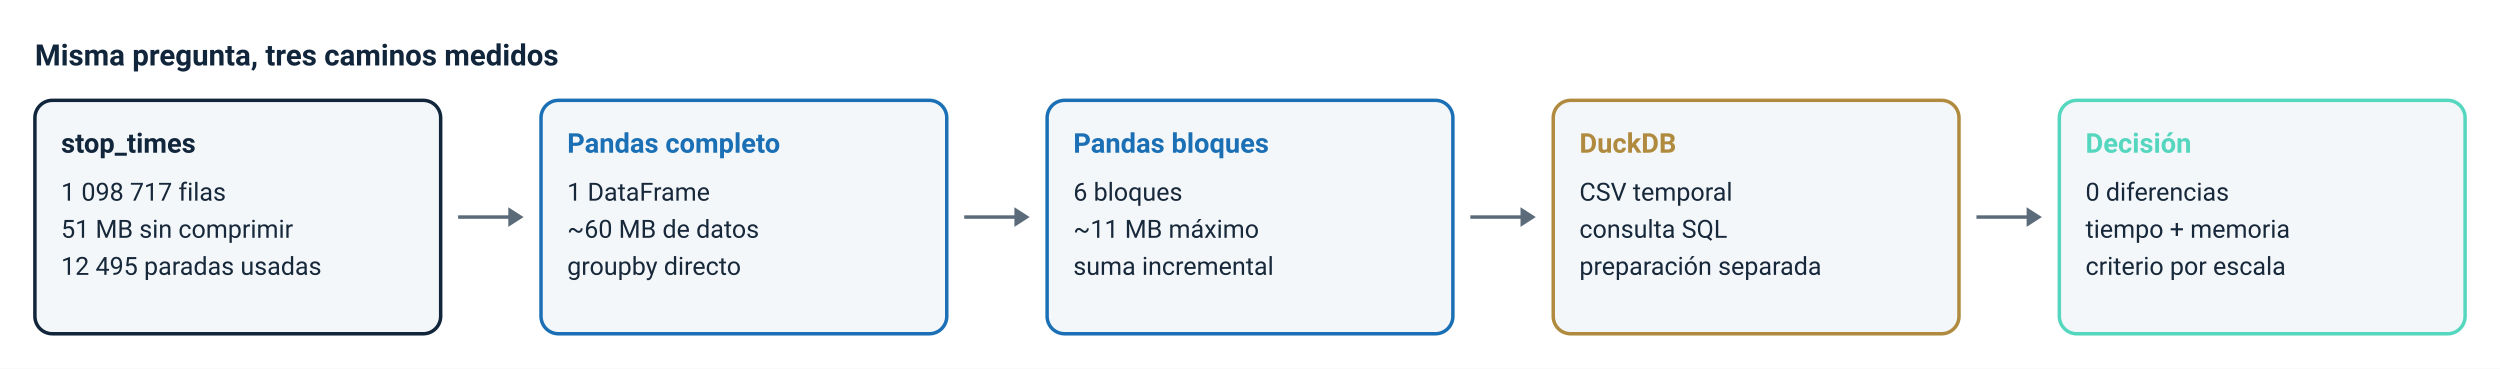
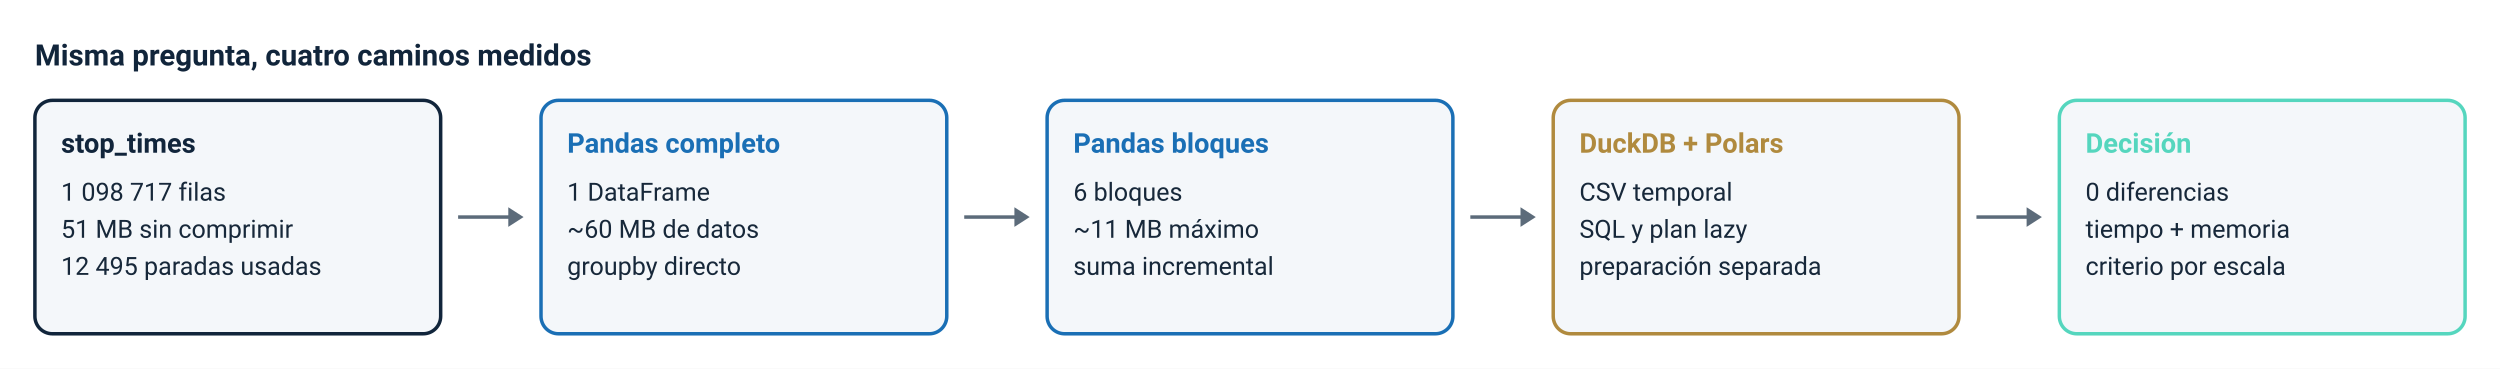
<svg xmlns="http://www.w3.org/2000/svg" width="1146" height="169" viewBox="0 0 1146 169" role="img">
  <rect width="1146" height="169" fill="#FFFFFF" />
-   <text x="16.0" y="30.0" fill="#11253B" font-size="13.5" font-weight="700" text-anchor="start" font-family="system-ui, -apple-system, Segoe UI, Roboto, sans-serif">Misma pregunta, tres caminos medidos</text>
+   <text x="16.0" y="30.0" fill="#11253B" font-size="13.5" font-weight="700" text-anchor="start" font-family="system-ui, -apple-system, Segoe UI, Roboto, sans-serif">Misma pregunta, cuatro caminos medidos</text>
  <rect x="16.0" y="46.0" width="186.0" height="107.0" rx="8" fill="#F4F7FA" stroke="#11253B" stroke-width="1.6" />
  <text x="28.0" y="70.0" fill="#11253B" font-size="12.5" font-weight="700" text-anchor="start" font-family="system-ui, -apple-system, Segoe UI, Roboto, sans-serif">stop_times</text>
  <text x="28.0" y="92.0" fill="#17283A" font-size="11.5" font-weight="normal" text-anchor="start" font-family="system-ui, -apple-system, Segoe UI, Roboto, sans-serif">1 098 717 filas</text>
  <text x="28.0" y="109.0" fill="#17283A" font-size="11.5" font-weight="normal" text-anchor="start" font-family="system-ui, -apple-system, Segoe UI, Roboto, sans-serif">51 MB sin comprimir</text>
  <text x="28.0" y="126.0" fill="#17283A" font-size="11.5" font-weight="normal" text-anchor="start" font-family="system-ui, -apple-system, Segoe UI, Roboto, sans-serif">12 495 paradas usadas</text>
  <line x1="210.0" y1="99.5" x2="234.0" y2="99.5" stroke="#5C6B7A" stroke-width="1.6" />
  <path d="M 240.0 99.5 l -7 -4.5 l 0 9 z" fill="#5C6B7A" />
  <rect x="248.0" y="46.0" width="186.0" height="107.0" rx="8" fill="#F4F7FA" stroke="#1A6FB5" stroke-width="1.6" />
  <text x="260.0" y="70.0" fill="#1A6FB5" font-size="12.5" font-weight="700" text-anchor="start" font-family="system-ui, -apple-system, Segoe UI, Roboto, sans-serif">Pandas completo</text>
  <text x="260.0" y="92.0" fill="#17283A" font-size="11.5" font-weight="normal" text-anchor="start" font-family="system-ui, -apple-system, Segoe UI, Roboto, sans-serif">1 DataFrame</text>
  <text x="260.0" y="109.0" fill="#17283A" font-size="11.5" font-weight="normal" text-anchor="start" font-family="system-ui, -apple-system, Segoe UI, Roboto, sans-serif">~60 MB de datos</text>
  <text x="260.0" y="126.0" fill="#17283A" font-size="11.5" font-weight="normal" text-anchor="start" font-family="system-ui, -apple-system, Segoe UI, Roboto, sans-serif">groupby directo</text>
  <line x1="442.0" y1="99.5" x2="466.0" y2="99.5" stroke="#5C6B7A" stroke-width="1.6" />
  <path d="M 472.0 99.5 l -7 -4.5 l 0 9 z" fill="#5C6B7A" />
  <rect x="480.0" y="46.0" width="186.0" height="107.0" rx="8" fill="#F4F7FA" stroke="#1A6FB5" stroke-width="1.6" />
  <text x="492.0" y="70.0" fill="#1A6FB5" font-size="12.5" font-weight="700" text-anchor="start" font-family="system-ui, -apple-system, Segoe UI, Roboto, sans-serif">Pandas bloques</text>
  <text x="492.0" y="92.0" fill="#17283A" font-size="11.5" font-weight="normal" text-anchor="start" font-family="system-ui, -apple-system, Segoe UI, Roboto, sans-serif">6 bloques</text>
  <text x="492.0" y="109.0" fill="#17283A" font-size="11.5" font-weight="normal" text-anchor="start" font-family="system-ui, -apple-system, Segoe UI, Roboto, sans-serif">~11 MB máximo</text>
  <text x="492.0" y="126.0" fill="#17283A" font-size="11.5" font-weight="normal" text-anchor="start" font-family="system-ui, -apple-system, Segoe UI, Roboto, sans-serif">suma incremental</text>
  <line x1="674.0" y1="99.5" x2="698.0" y2="99.5" stroke="#5C6B7A" stroke-width="1.6" />
  <path d="M 704.0 99.5 l -7 -4.5 l 0 9 z" fill="#5C6B7A" />
  <rect x="712.0" y="46.0" width="186.0" height="107.0" rx="8" fill="#F4F7FA" stroke="#B08A3E" stroke-width="1.6" />
-   <text x="724.0" y="70.0" fill="#B08A3E" font-size="12.5" font-weight="700" text-anchor="start" font-family="system-ui, -apple-system, Segoe UI, Roboto, sans-serif">DuckDB</text>
+   <text x="724.0" y="70.0" fill="#B08A3E" font-size="12.5" font-weight="700" text-anchor="start" font-family="system-ui, -apple-system, Segoe UI, Roboto, sans-serif">DuckDB + Polars</text>
  <text x="724.0" y="92.0" fill="#17283A" font-size="11.5" font-weight="normal" text-anchor="start" font-family="system-ui, -apple-system, Segoe UI, Roboto, sans-serif">CSV temporal</text>
-   <text x="724.0" y="109.0" fill="#17283A" font-size="11.5" font-weight="normal" text-anchor="start" font-family="system-ui, -apple-system, Segoe UI, Roboto, sans-serif">consulta SQL</text>
+   <text x="724.0" y="109.0" fill="#17283A" font-size="11.5" font-weight="normal" text-anchor="start" font-family="system-ui, -apple-system, Segoe UI, Roboto, sans-serif">SQL y plan lazy</text>
  <text x="724.0" y="126.0" fill="#17283A" font-size="11.5" font-weight="normal" text-anchor="start" font-family="system-ui, -apple-system, Segoe UI, Roboto, sans-serif">preparación separada</text>
  <line x1="906.0" y1="99.5" x2="930.0" y2="99.5" stroke="#5C6B7A" stroke-width="1.6" />
  <path d="M 936.0 99.5 l -7 -4.5 l 0 9 z" fill="#5C6B7A" />
  <rect x="944.0" y="46.0" width="186.0" height="107.0" rx="8" fill="#F4F7FA" stroke="#55D6BE" stroke-width="1.6" />
  <text x="956.0" y="70.0" fill="#55D6BE" font-size="12.5" font-weight="700" text-anchor="start" font-family="system-ui, -apple-system, Segoe UI, Roboto, sans-serif">Decisión</text>
  <text x="956.0" y="92.0" fill="#17283A" font-size="11.5" font-weight="normal" text-anchor="start" font-family="system-ui, -apple-system, Segoe UI, Roboto, sans-serif">0 diferencias</text>
  <text x="956.0" y="109.0" fill="#17283A" font-size="11.5" font-weight="normal" text-anchor="start" font-family="system-ui, -apple-system, Segoe UI, Roboto, sans-serif">tiempo + memoria</text>
  <text x="956.0" y="126.0" fill="#17283A" font-size="11.5" font-weight="normal" text-anchor="start" font-family="system-ui, -apple-system, Segoe UI, Roboto, sans-serif">criterio por escala</text>
</svg>
